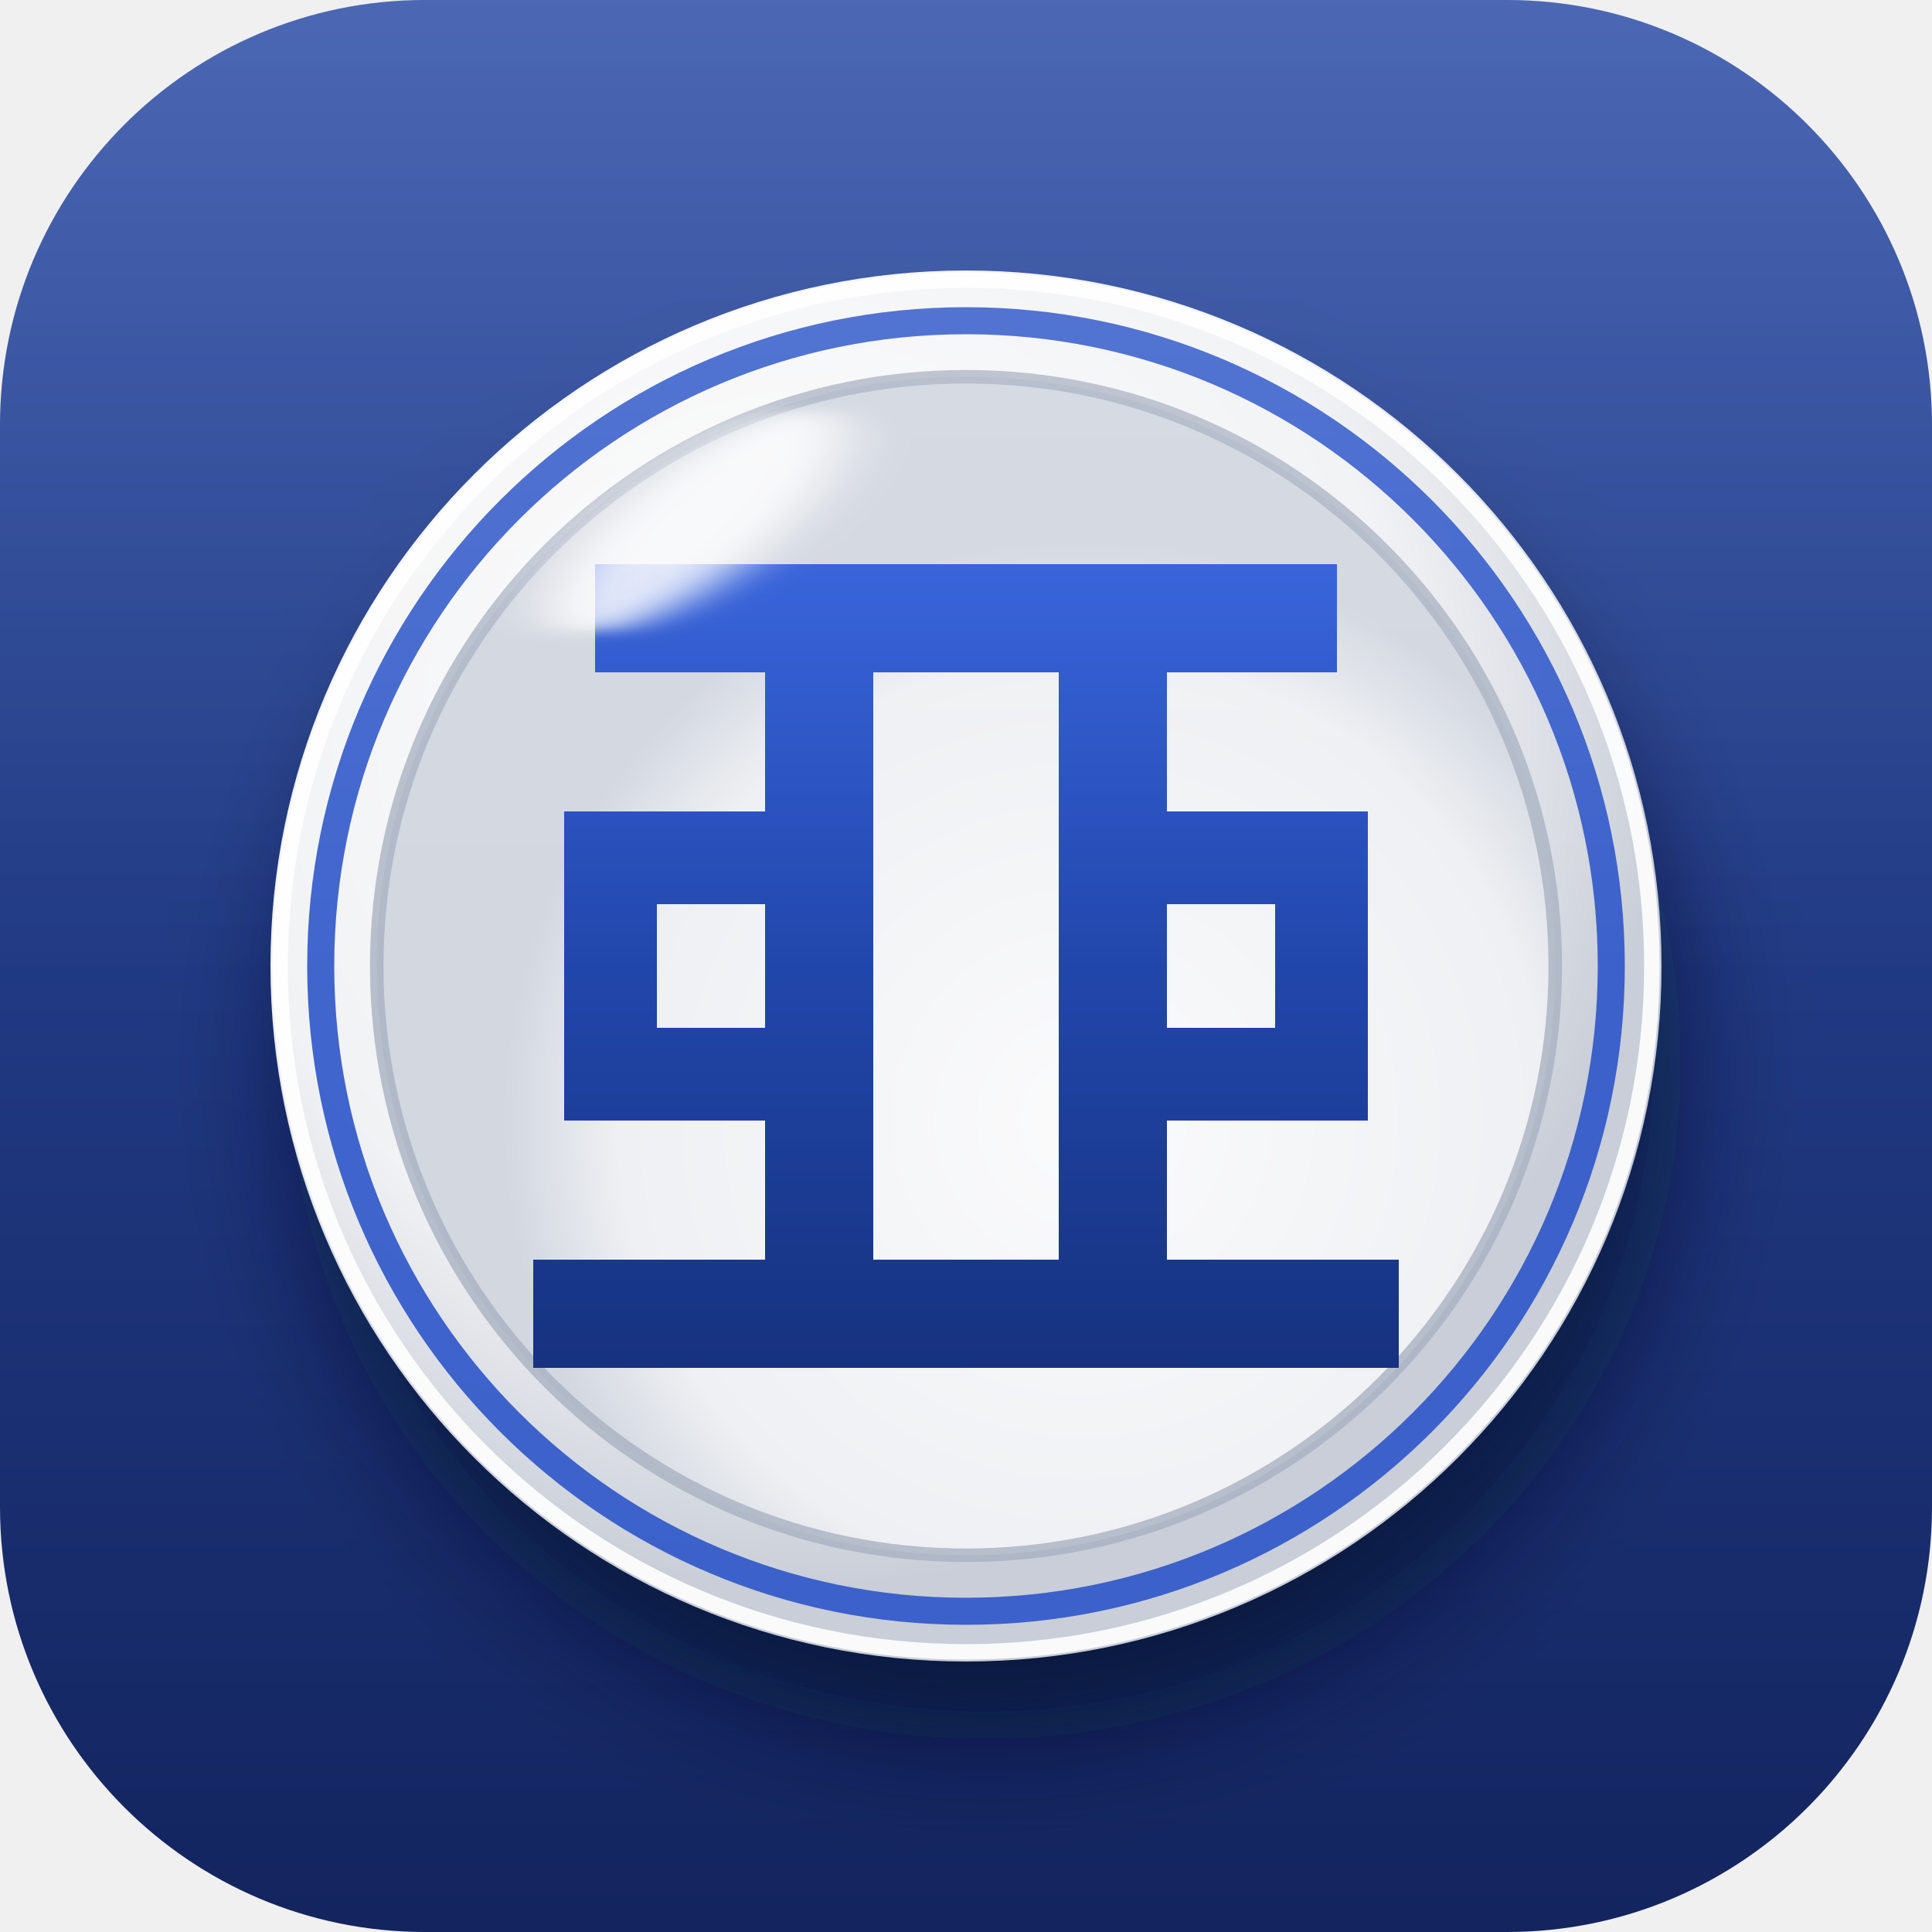
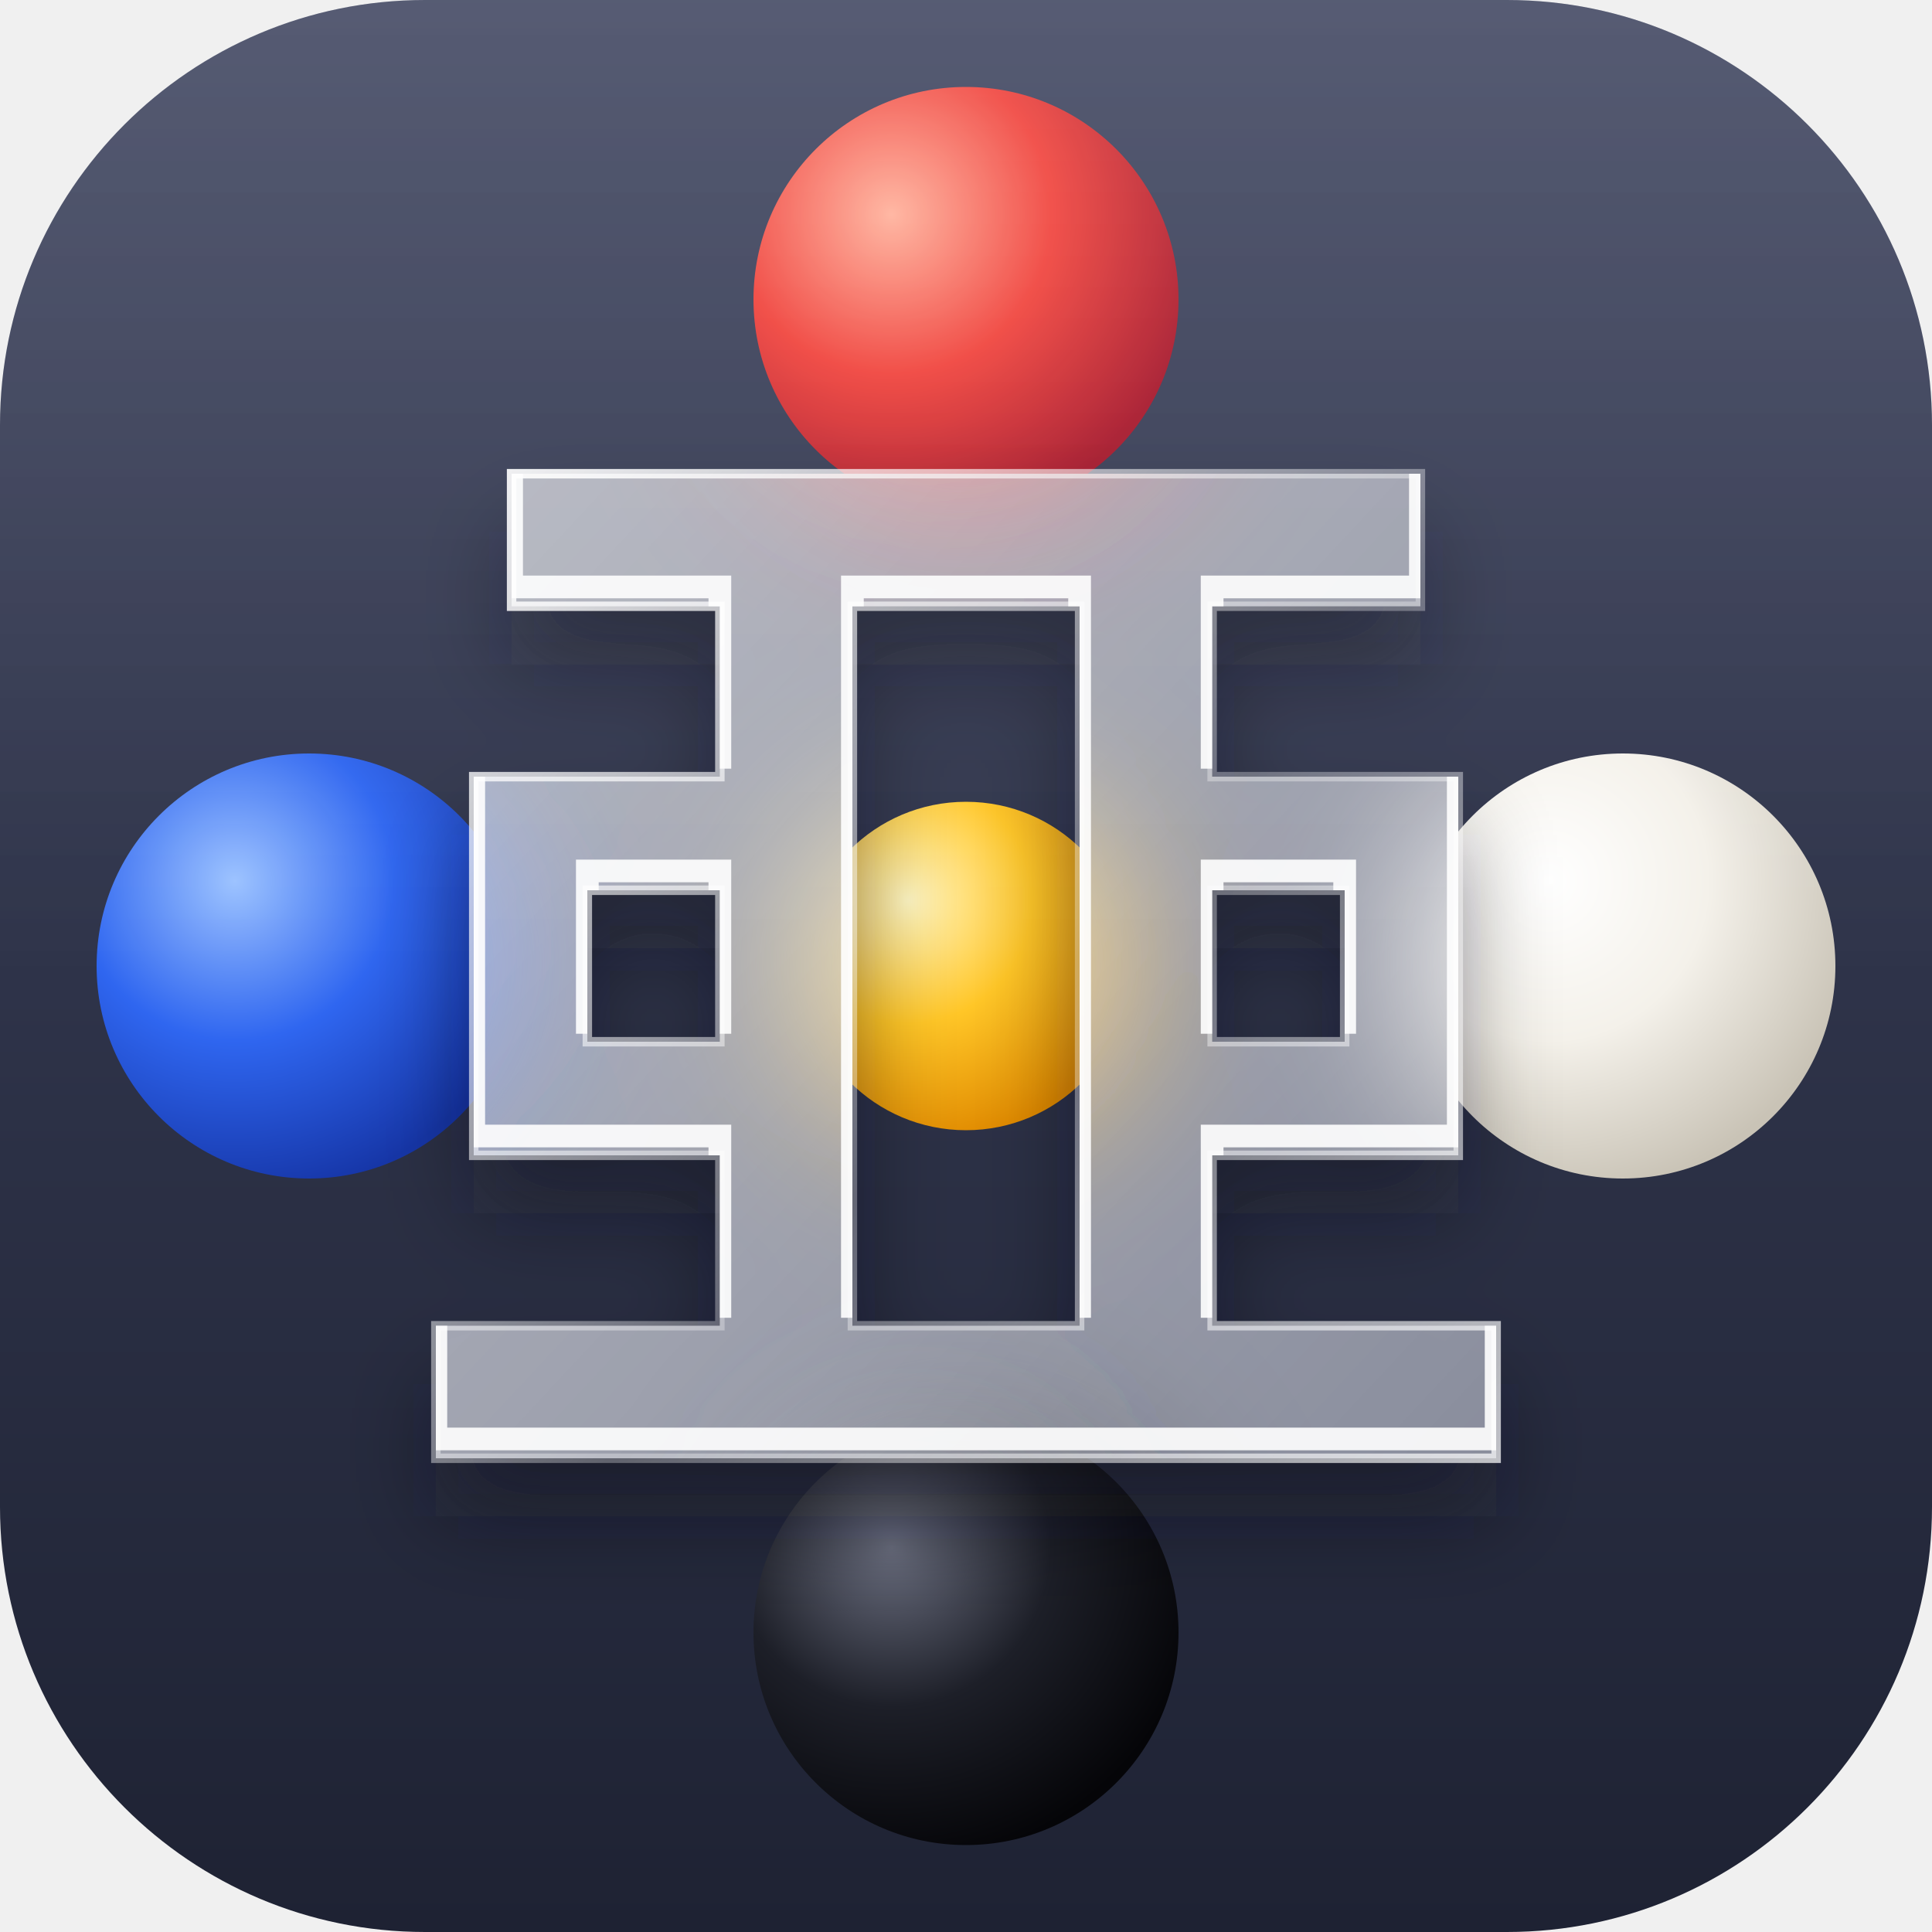
<svg xmlns="http://www.w3.org/2000/svg" viewBox="0 0 100 100" width="1024" height="1024">
  <defs>
    <linearGradient id="t10-bg" x1="0" y1="0" x2="0" y2="100" gradientUnits="userSpaceOnUse">
-       <stop offset="0" stop-color="#2E4FA8" />
-       <stop offset="1" stop-color="#13245E" />
+       <stop offset="0" stop-color="#3F4560" />
+       <stop offset="1" stop-color="#1E2233" />
    </linearGradient>
    <linearGradient id="t10-sh" x1="0" y1="0" x2="0" y2="100" gradientUnits="userSpaceOnUse">
-       <stop offset="0" stop-color="#fff" stop-opacity="0.14" />
+       <stop offset="0" stop-color="#fff" stop-opacity="0.12" />
      <stop offset=".5" stop-color="#fff" stop-opacity="0" />
    </linearGradient>
-     <filter id="t10-b3" x="-50%" y="-50%" width="200%" height="200%">
-       <feGaussianBlur stdDeviation="3" />
+     <filter id="t10-b4_5" x="-50%" y="-50%" width="200%" height="200%">
+       <feGaussianBlur stdDeviation="4.5" />
    </filter>
-     <filter id="t10-b1_2" x="-50%" y="-50%" width="200%" height="200%">
-       <feGaussianBlur stdDeviation="1.2" />
+     <filter id="t10-b2_5" x="-50%" y="-50%" width="200%" height="200%">
+       <feGaussianBlur stdDeviation="2.5" />
+     </filter>
+     <filter id="t10-b1" x="-50%" y="-50%" width="200%" height="200%">
+       <feGaussianBlur stdDeviation="1" />
    </filter>
    <filter id="t10-b0_5" x="-50%" y="-50%" width="200%" height="200%">
      <feGaussianBlur stdDeviation="0.5" />
    </filter>
-     <radialGradient id="t10-plate" cx="42" cy="38" r="44" gradientUnits="userSpaceOnUse">
+     <radialGradient id="t10-r" cx="46.15" cy="11.1" r="16.5" gradientUnits="userSpaceOnUse">
+       <stop offset="0" stop-color="#FFB09A" />
+       <stop offset=".5" stop-color="#F0413A" />
+       <stop offset="1" stop-color="#A6162A" />
+     </radialGradient>
+     <radialGradient id="t10-b" cx="12.15" cy="45.6" r="16.5" gradientUnits="userSpaceOnUse">
+       <stop offset="0" stop-color="#9CC2FF" />
+       <stop offset=".5" stop-color="#2F66F0" />
+       <stop offset="1" stop-color="#1636A8" />
+     </radialGradient>
+     <radialGradient id="t10-w" cx="80.15" cy="45.6" r="16.5" gradientUnits="userSpaceOnUse">
      <stop offset="0" stop-color="#FFFFFF" />
-       <stop offset=".7" stop-color="#F1F2F4" />
-       <stop offset="1" stop-color="#C9CED8" />
+       <stop offset=".5" stop-color="#F4F1EA" />
+       <stop offset="1" stop-color="#C9C3B6" />
    </radialGradient>
-     <radialGradient id="t10-well" cx="56" cy="58" r="30" gradientUnits="userSpaceOnUse">
-       <stop offset="0" stop-color="#FBFBFC" />
-       <stop offset=".8" stop-color="#EEF0F3" />
-       <stop offset="1" stop-color="#D2D7E0" />
+     <radialGradient id="t10-k" cx="46.15" cy="80.1" r="16.5" gradientUnits="userSpaceOnUse">
+       <stop offset="0" stop-color="#6B6F80" />
+       <stop offset=".5" stop-color="#1D1F28" />
+       <stop offset="1" stop-color="#050508" />
    </radialGradient>
-     <linearGradient id="t10-cob" x1="0" y1="24" x2="0" y2="76" gradientUnits="userSpaceOnUse">
-       <stop offset="0" stop-color="#2D5BD8" />
-       <stop offset="1" stop-color="#16327F" />
+     <radialGradient id="t10-y" cx="47.025" cy="46.6" r="12.75" gradientUnits="userSpaceOnUse">
+       <stop offset="0" stop-color="#FFF6C2" />
+       <stop offset=".5" stop-color="#FFC627" />
+       <stop offset="1" stop-color="#E08A00" />
+     </radialGradient>
+     <clipPath id="t10-gc">
+       <path d="M26 24H74V31H63V40H76V60H63V69H78V76H22V69H37V60H24V40H37V31H26Z M44 31H56V69H44Z M30 46H37V54H30Z M63 46H70V54H63Z" clip-rule="evenodd" transform="translate(50 50) scale(0.98) translate(-50 -50)" />
+     </clipPath>
+     <linearGradient id="t10-frost" x1="20" y1="22" x2="80" y2="78" gradientUnits="userSpaceOnUse">
+       <stop offset="0" stop-color="#fff" stop-opacity=".6" />
+       <stop offset="1" stop-color="#fff" stop-opacity=".34" />
+     </linearGradient>
+     <linearGradient id="t10-rim" x1="20" y1="22" x2="80" y2="78" gradientUnits="userSpaceOnUse">
+       <stop offset="0" stop-color="#fff" stop-opacity="1" />
+       <stop offset=".55" stop-color="#fff" stop-opacity=".3" />
+       <stop offset="1" stop-color="#fff" stop-opacity=".75" />
    </linearGradient>
    <clipPath id="t10-tile">
      <rect width="100" height="100" rx="22" />
    </clipPath>
  </defs>
  <g clip-path="url(#t10-tile)">
    <rect width="100" height="100" fill="url(#t10-bg)" />
-     <ellipse cx="51" cy="55" rx="36" ry="35" fill="#050A22" opacity=".6" filter="url(#t10-b3)" />
-     <circle cx="50" cy="50" r="36" fill="url(#t10-plate)" />
-     <circle cx="50" cy="50" r="35.5" fill="none" stroke="#fff" stroke-width=".8" opacity=".9" />
-     <circle cx="50" cy="50" r="33.4" fill="none" stroke="#2C55C9" stroke-width="1.4" opacity=".9" />
-     <circle cx="50" cy="50" r="30.5" fill="url(#t10-well)" />
-     <circle cx="50" cy="50" r="30.5" fill="none" stroke="#A9B1C2" stroke-width=".7" opacity=".8" />
-     <path d="M26 24H74V31H63V40H76V60H63V69H78V76H22V69H37V60H24V40H37V31H26Z M44 31H56V69H44Z M30 46H37V54H30Z M63 46H70V54H63Z" fill-rule="evenodd" transform="translate(50 50) scale(0.8) translate(-50 -50)" fill="url(#t10-cob)" />
-     <ellipse cx="36" cy="27" rx="9" ry="3.2" fill="#fff" opacity=".85" filter="url(#t10-b1_2)" transform="rotate(-35 36 27)" />
+     <circle cx="50" cy="15.5" r="11" fill="url(#t10-r)" />
+     <circle cx="16" cy="50" r="11" fill="url(#t10-b)" />
+     <circle cx="84" cy="50" r="11" fill="url(#t10-w)" />
+     <circle cx="50" cy="84.5" r="11" fill="url(#t10-k)" />
+     <circle cx="50" cy="50" r="8.5" fill="url(#t10-y)" />
+     <path d="M26 24H74V31H63V40H76V60H63V69H78V76H22V69H37V60H24V40H37V31H26Z M44 31H56V69H44Z M30 46H37V54H30Z M63 46H70V54H63Z" fill-rule="evenodd" transform="translate(0 3) translate(50 50) scale(0.98) translate(-50 -50)" fill="#0A0C18" opacity=".45" filter="url(#t10-b2_5)" />
+     <g clip-path="url(#t10-gc)">
+       <rect width="100" height="100" fill="#4A5068" />
+       <g filter="url(#t10-b4_5)">
+         <circle cx="50" cy="15.5" r="11" fill="url(#t10-r)" />
+         <circle cx="16" cy="50" r="11" fill="url(#t10-b)" />
+         <circle cx="84" cy="50" r="11" fill="url(#t10-w)" />
+         <circle cx="50" cy="84.5" r="11" fill="url(#t10-k)" />
+         <circle cx="50" cy="50" r="8.5" fill="url(#t10-y)" />
+       </g>
+       <rect width="100" height="100" fill="url(#t10-frost)" />
+       <path d="M26 24H74V31H63V40H76V60H63V69H78V76H22V69H37V60H24V40H37V31H26Z M44 31H56V69H44Z M30 46H37V54H30Z M63 46H70V54H63Z" fill-rule="evenodd" transform="translate(0 -1) translate(50 50) scale(0.98) translate(-50 -50)" fill="none" stroke="#fff" stroke-opacity=".9" stroke-width="1.2" />
+     </g>
+     <path d="M26 24H74V31H63V40H76V60H63V69H78V76H22V69H37V60H24V40H37V31H26Z M44 31H56V69H44Z M30 46H37V54H30Z M63 46H70V54H63Z" fill-rule="evenodd" transform="translate(50 50) scale(0.98) translate(-50 -50)" fill="none" stroke="url(#t10-rim)" stroke-width=".5" />
    <rect width="100" height="100" fill="url(#t10-sh)" />
  </g>
</svg>
